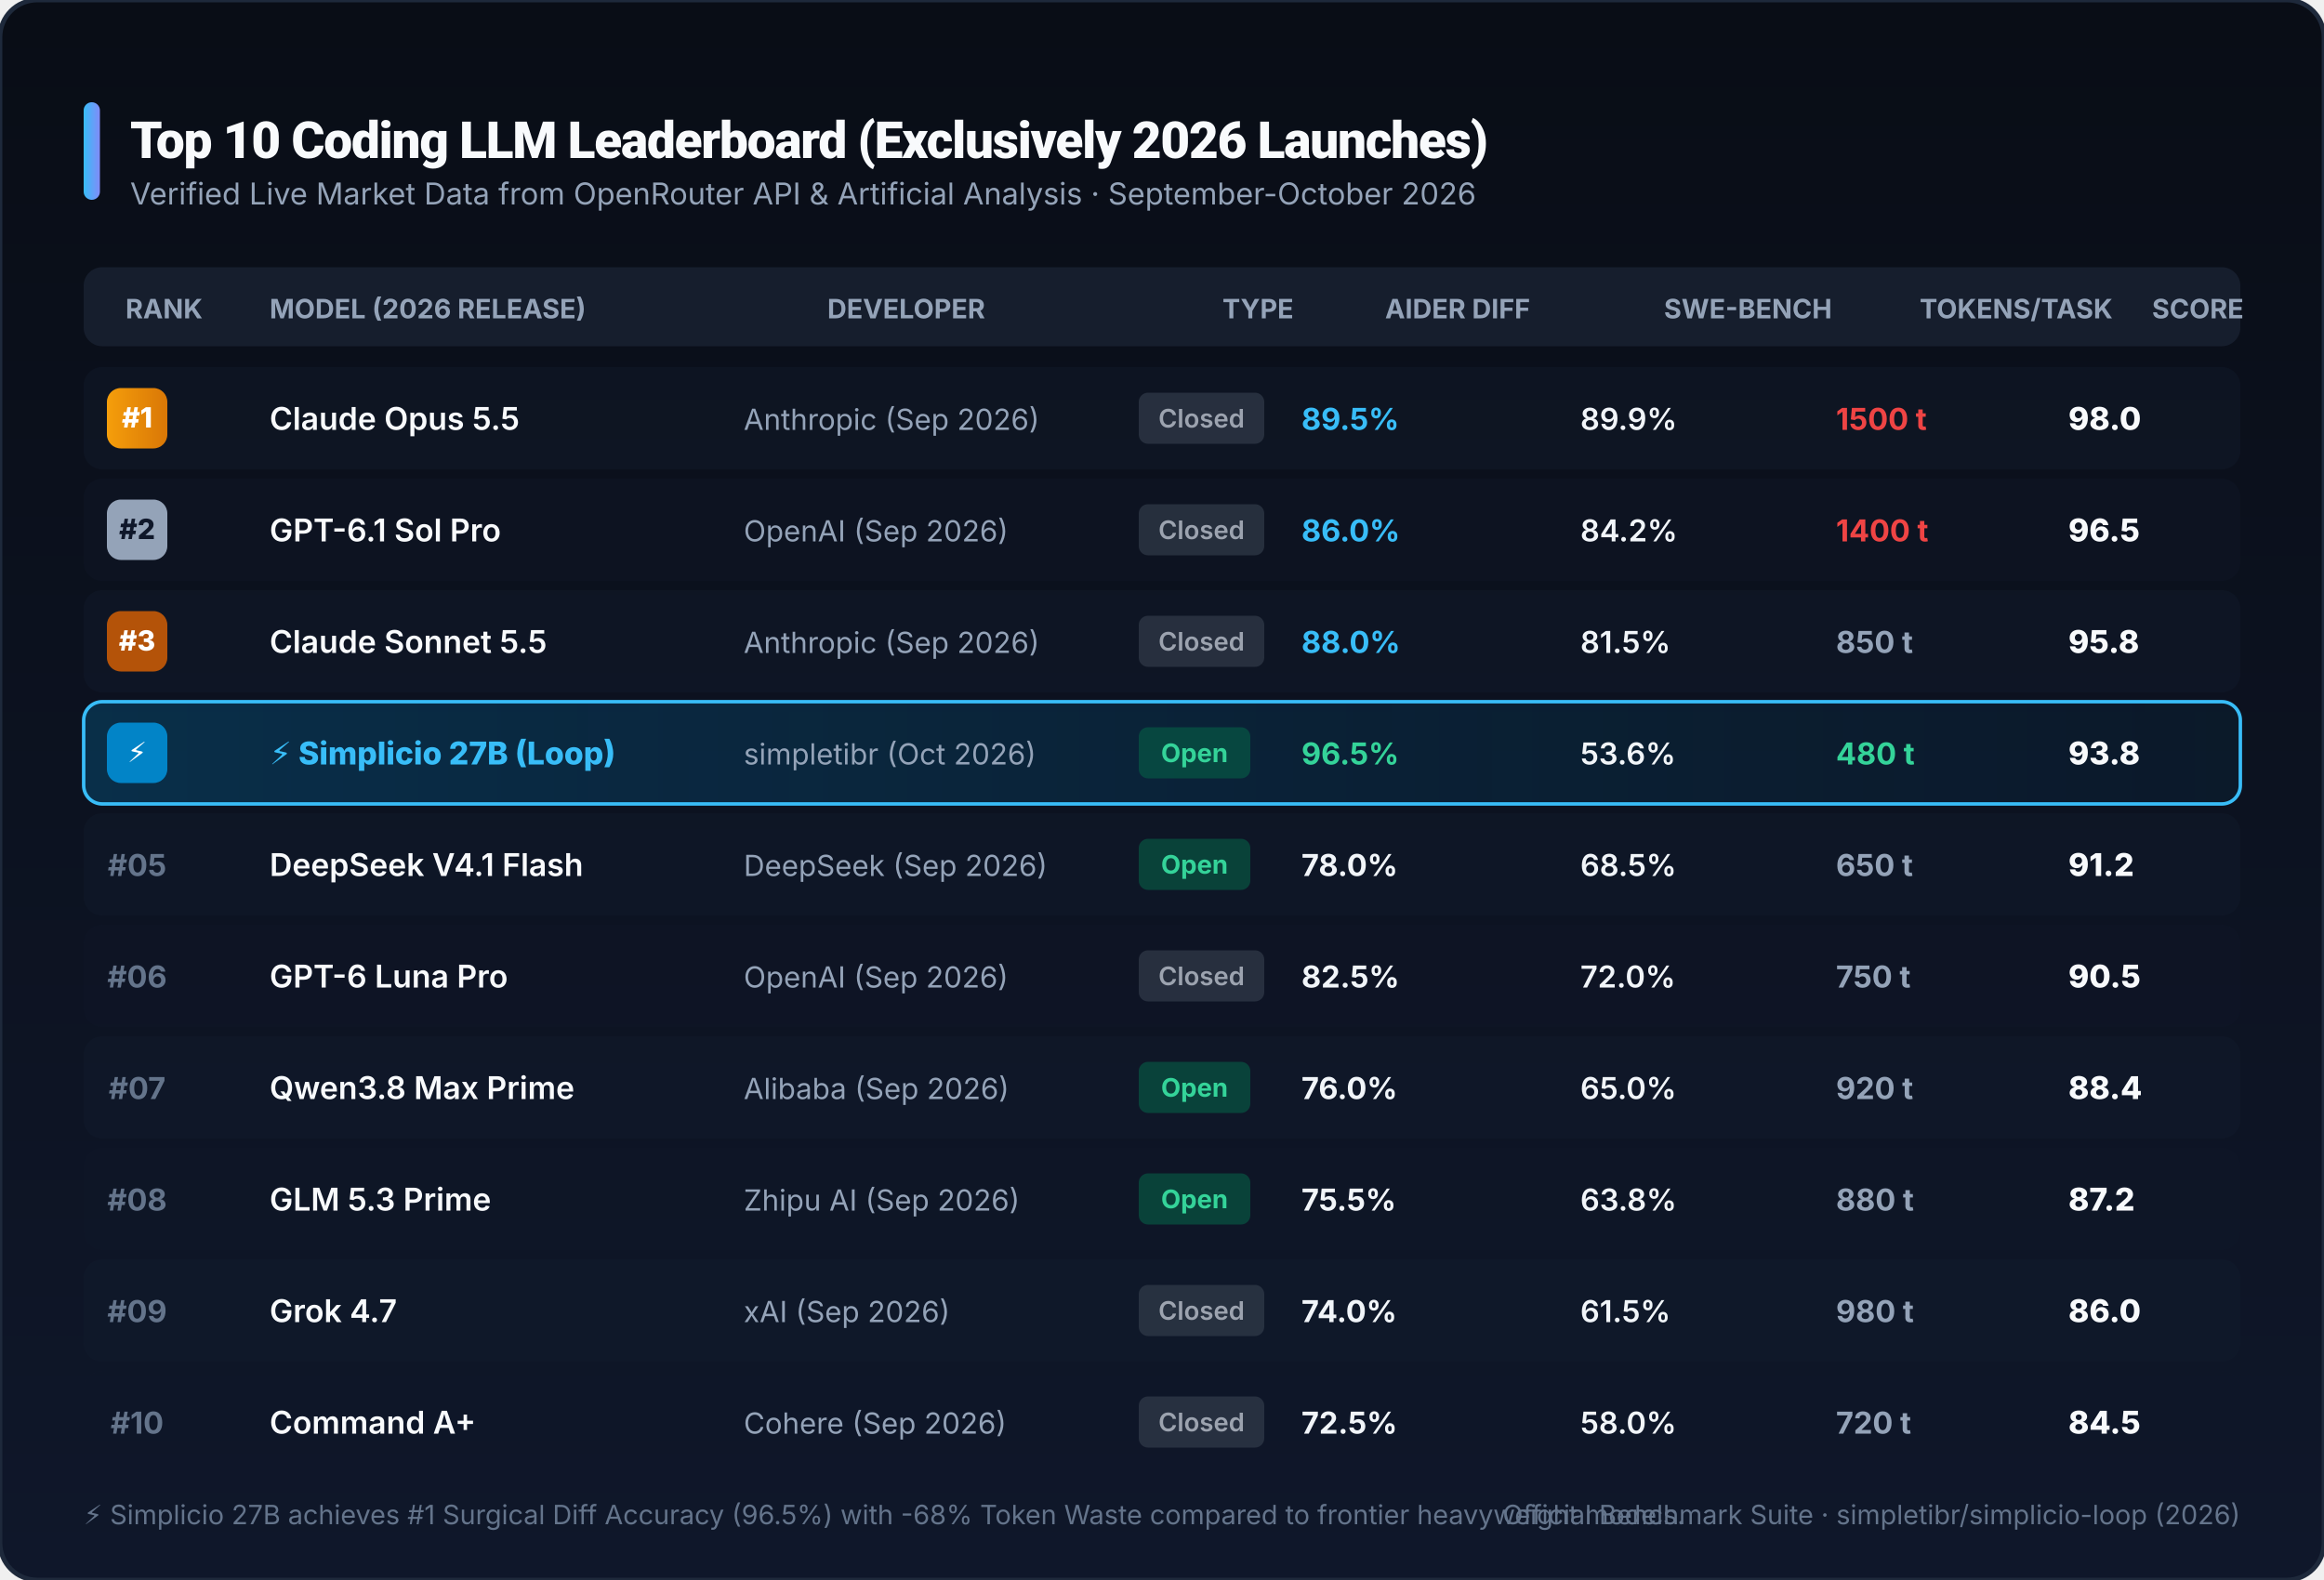
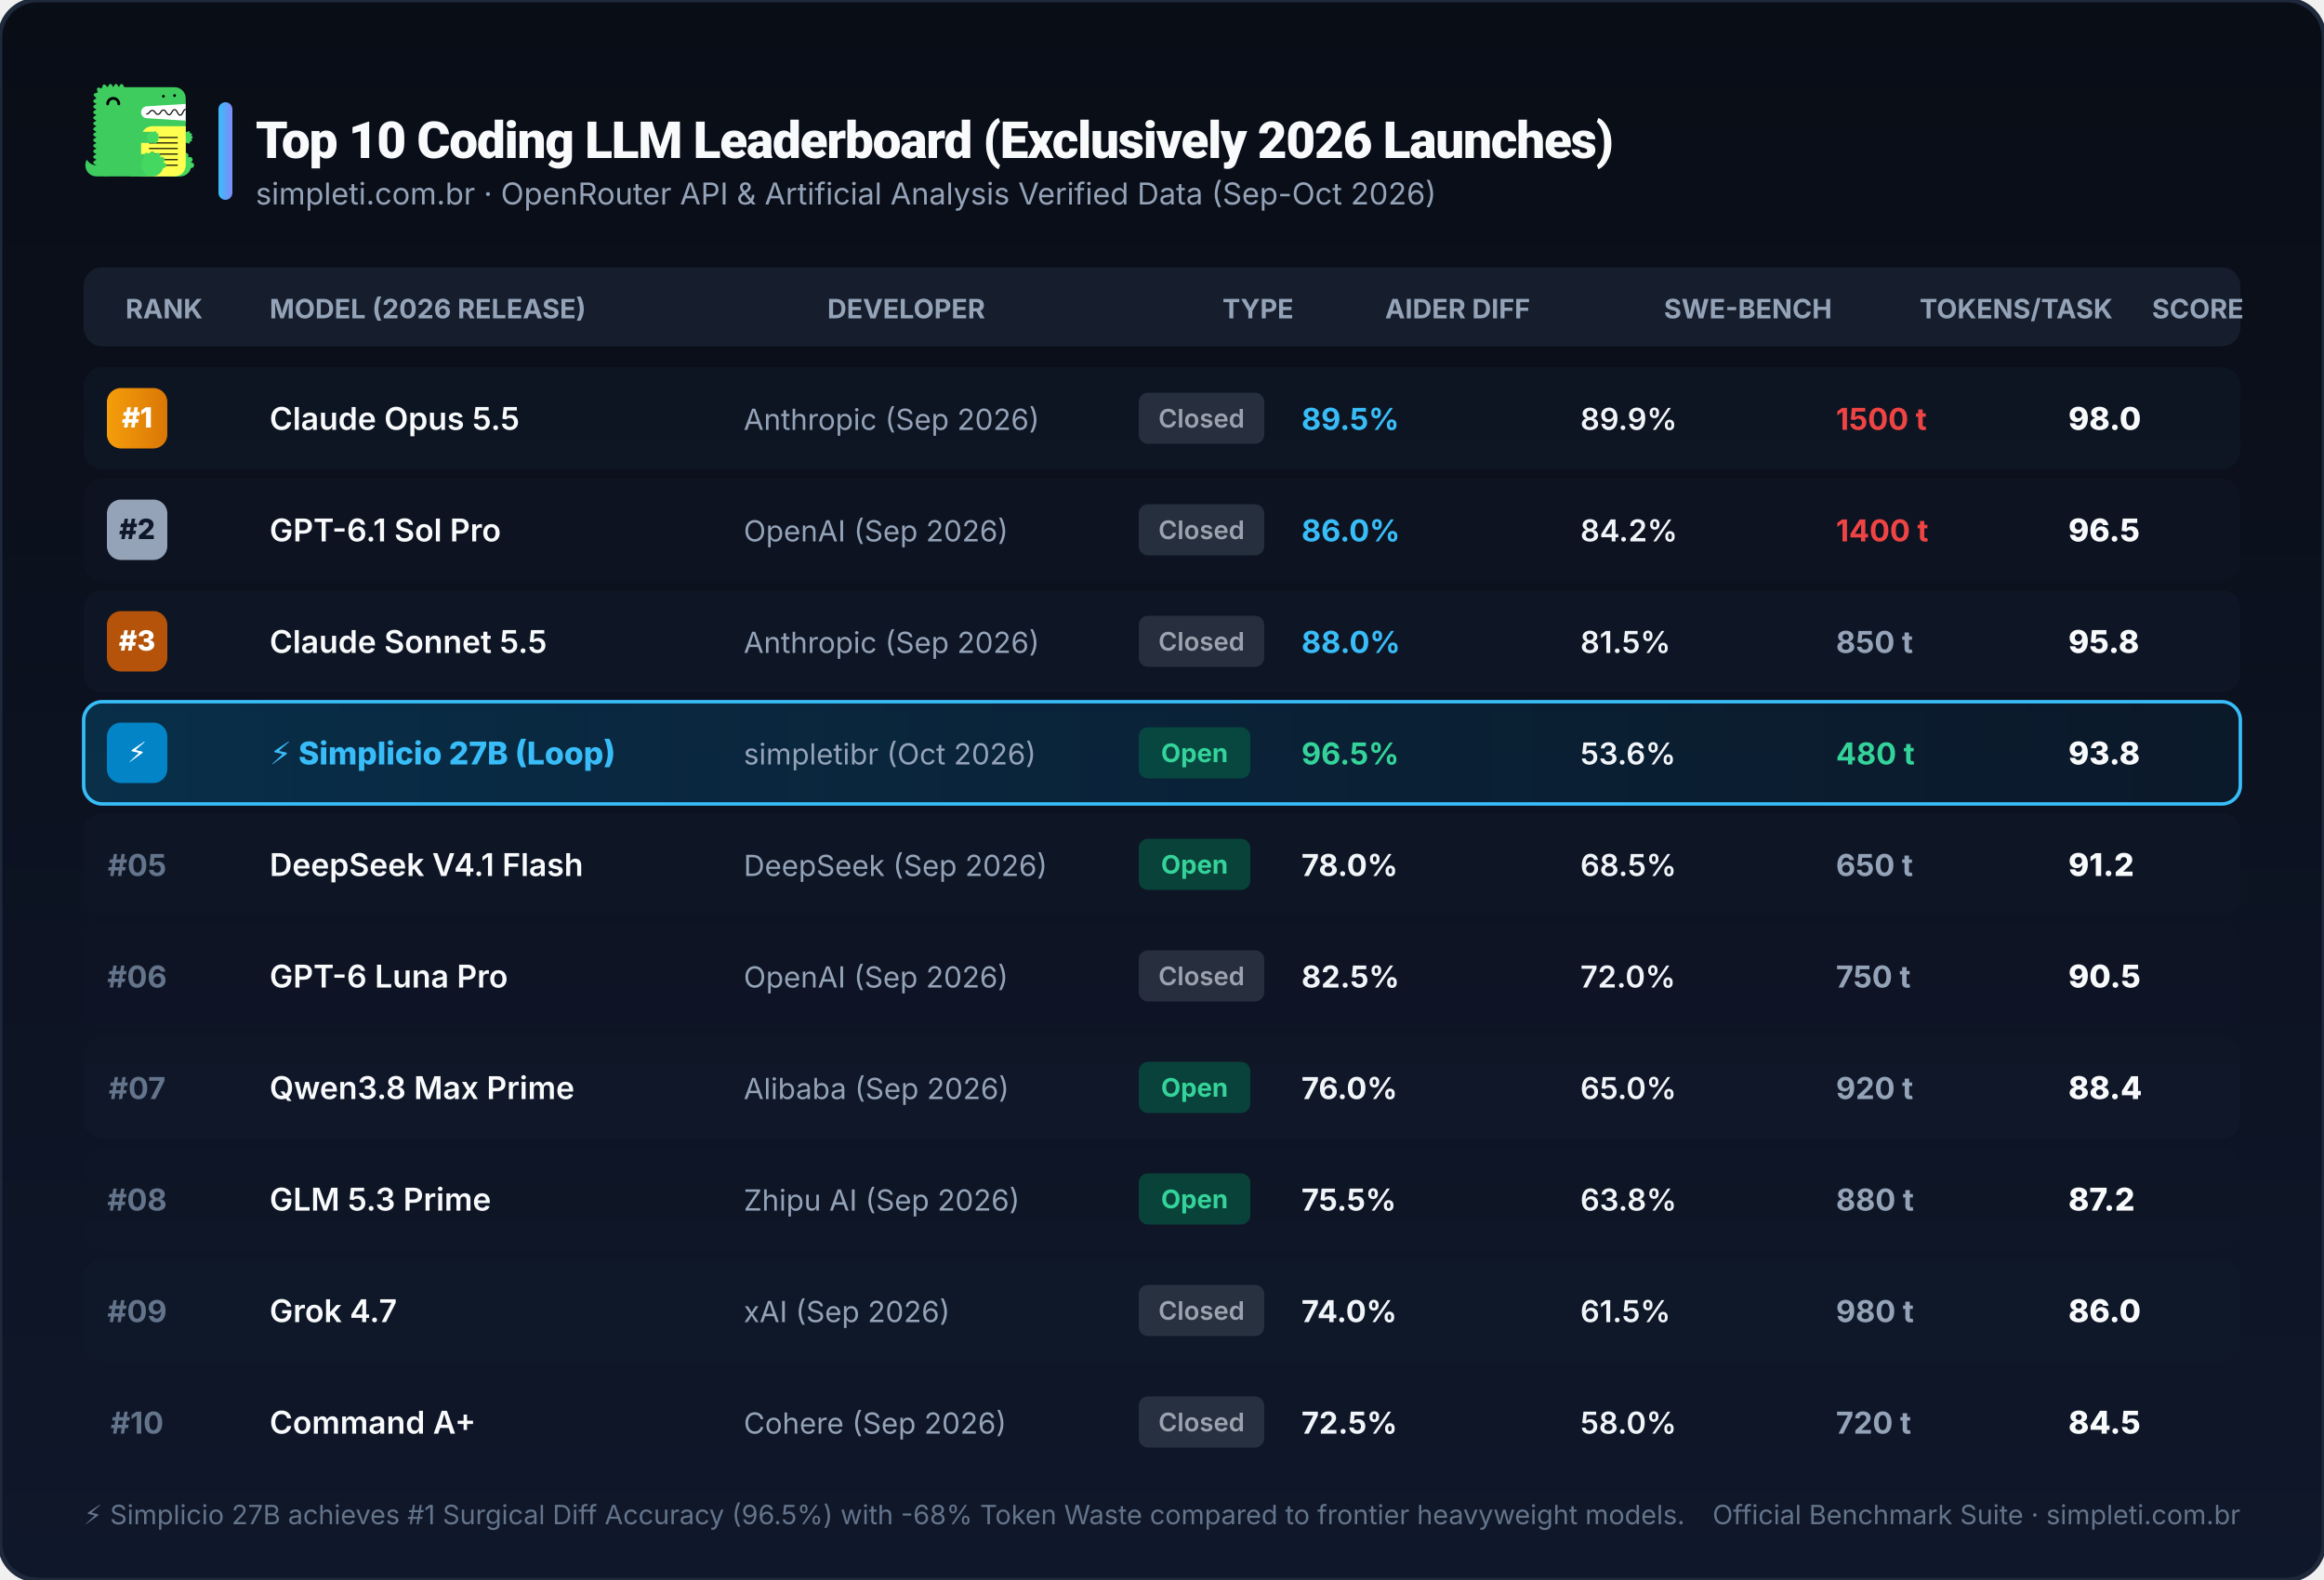
<svg xmlns="http://www.w3.org/2000/svg" viewBox="0 0 1000 680" width="100%" height="100%">
  <defs>
    <linearGradient id="bg" x1="0" y1="0" x2="0" y2="1">
      <stop offset="0%" stop-color="#090D16" />
      <stop offset="100%" stop-color="#0F172A" />
    </linearGradient>
    <linearGradient id="headerGrad" x1="0" y1="0" x2="1" y2="0">
      <stop offset="0%" stop-color="#38BDF8" />
      <stop offset="100%" stop-color="#818CF8" />
    </linearGradient>
    <linearGradient id="highlightRow" x1="0" y1="0" x2="1" y2="0">
      <stop offset="0%" stop-color="#0284C7" stop-opacity="0.25" />
      <stop offset="100%" stop-color="#0369A1" stop-opacity="0.08" />
    </linearGradient>
    <linearGradient id="badgeGrad" x1="0" y1="0" x2="1" y2="0">
      <stop offset="0%" stop-color="#10B981" />
      <stop offset="100%" stop-color="#059669" />
    </linearGradient>
    <linearGradient id="goldGrad" x1="0" y1="0" x2="1" y2="0">
      <stop offset="0%" stop-color="#F59E0B" />
      <stop offset="100%" stop-color="#D97706" />
    </linearGradient>
  </defs>
  <rect width="1000" height="680" rx="16" fill="url(#bg)" />
  <rect width="1000" height="680" rx="16" fill="none" stroke="#1E293B" stroke-width="2" />
-   <g transform="translate(36, 44)">
-     <rect x="0" y="0" width="7" height="42" rx="3.5" fill="url(#headerGrad)" />
-     <text x="20" y="24" fill="#F8FAFC" font-family="-apple-system, BlinkMacSystemFont, 'Segoe UI', Roboto, sans-serif" font-size="22" font-weight="800" letter-spacing="-0.5">Top 10 Coding LLM Leaderboard (Exclusively 2026 Launches)</text>
-     <text x="20" y="44" fill="#94A3B8" font-family="-apple-system, BlinkMacSystemFont, sans-serif" font-size="13">Verified Live Market Data from OpenRouter API &amp; Artificial Analysis · September-October 2026</text>
+   <g transform="translate(36, 32) scale(0.24)">
+     <g fill="none" fill-rule="evenodd">
+       <path fill="#FFF" d="M99 52h84v34H99z" />
+       <path d="M23 163c-7.398 0-13.843-4.027-17.303-10A19.886 19.886 0 0 0 3 163c0 11.046 8.954 20 20 20h20v-20H23z" fill="#3ECC5F" />
+       <path d="M112.98 57.376L183 53V43c0-11.046-8.954-20-20-20H73l-2.5-4.33c-1.112-1.925-3.889-1.925-5 0L63 23l-2.5-4.33c-1.111-1.925-3.889-1.925-5 0L53 23l-2.5-4.33c-1.111-1.925-3.889-1.925-5 0L43 23c-.022 0-.042.003-.065.003l-4.142-4.141c-1.57-1.571-4.252-.853-4.828 1.294l-1.369 5.104-5.192-1.392c-2.148-.575-4.111 1.389-3.535 3.536l1.39 5.193-5.102 1.367c-2.148.576-2.867 3.259-1.296 4.83l4.142 4.142c0 .021-.003.042-.003.064l-4.33 2.5c-1.925 1.111-1.925 3.889 0 5L23 53l-4.33 2.5c-1.925 1.111-1.925 3.889 0 5L23 63l-4.33 2.5c-1.925 1.111-1.925 3.889 0 5L23 73l-4.33 2.5c-1.925 1.111-1.925 3.889 0 5L23 83l-4.33 2.5c-1.925 1.111-1.925 3.889 0 5L23 93l-4.33 2.5c-1.925 1.111-1.925 3.889 0 5L23 103l-4.33 2.5c-1.925 1.111-1.925 3.889 0 5L23 113l-4.33 2.5c-1.925 1.111-1.925 3.889 0 5L23 123l-4.33 2.5c-1.925 1.111-1.925 3.889 0 5L23 133l-4.33 2.5c-1.925 1.111-1.925 3.889 0 5L23 143l-4.33 2.5c-1.925 1.111-1.925 3.889 0 5L23 153l-4.33 2.5c-1.925 1.111-1.925 3.889 0 5L23 163c0 11.046 8.954 20 20 20h120c11.046 0 20-8.954 20-20V83l-70.02-4.376A10.645 10.645 0 0 1 103 68c0-5.621 4.37-10.273 9.98-10.624" fill="#3ECC5F" />
+       <path fill="#3ECC5F" d="M143 183h30v-40h-30z" />
+       <path d="M193 158c-.219 0-.428.037-.639.064-.038-.15-.074-.301-.116-.451A5 5 0 0 0 190.32 148a4.96 4.96 0 0 0-3.016 1.036 26.531 26.531 0 0 0-.335-.336 4.955 4.955 0 0 0 1.011-2.987 5 5 0 0 0-9.599-1.959c-.148-.042-.297-.077-.445-.115.027-.211.064-.42.064-.639a5 5 0 0 0-5-5 5 5 0 0 0-5 5c0 .219.037.428.064.639-.148.038-.297.073-.445.115a4.998 4.998 0 0 0-9.599 1.959c0 1.125.384 2.151 1.011 2.987-3.717 3.632-6.031 8.693-6.031 14.3 0 11.046 8.954 20 20 20 9.339 0 17.16-6.41 19.361-15.064.211.027.42.064.639.064a5 5 0 0 0 5-5 5 5 0 0 0-5-5" fill="#44D860" />
+       <path fill="#3ECC5F" d="M153 123h30v-20h-30z" />
+       <path d="M193 115.5a2.5 2.5 0 1 0 0-5c-.109 0-.214.019-.319.032-.02-.075-.037-.15-.058-.225a2.501 2.501 0 0 0-.963-4.807c-.569 0-1.088.197-1.508.518a6.653 6.653 0 0 0-.168-.168c.314-.417.506-.931.506-1.494a2.5 2.5 0 0 0-4.8-.979A9.987 9.987 0 0 0 183 103c-5.522 0-10 4.478-10 10s4.478 10 10 10c.934 0 1.833-.138 2.69-.377a2.5 2.5 0 0 0 4.8-.979c0-.563-.192-1.077-.506-1.494.057-.055.113-.111.168-.168.42.321.939.518 1.508.518a2.5 2.5 0 0 0 .963-4.807c.021-.074.038-.15.058-.225.105.013.21.032.319.032" fill="#44D860" />
+       <path d="M63 55.5a2.5 2.5 0 0 1-2.5-2.5c0-4.136-3.364-7.5-7.5-7.5s-7.5 3.364-7.5 7.5a2.5 2.5 0 1 1-5 0c0-6.893 5.607-12.5 12.5-12.5S65.5 46.107 65.5 53a2.5 2.5 0 0 1-2.5 2.5" fill="#000" />
+       <path d="M103 183h60c11.046 0 20-8.954 20-20V93h-60c-11.046 0-20 8.954-20 20v70z" fill="#FFFF50" />
+       <path d="M168.02 124h-50.04a1 1 0 1 1 0-2h50.04a1 1 0 1 1 0 2m0 20h-50.04a1 1 0 1 1 0-2h50.04a1 1 0 1 1 0 2m0 20h-50.04a1 1 0 1 1 0-2h50.04a1 1 0 1 1 0 2m0-49.814h-50.04a1 1 0 1 1 0-2h50.04a1 1 0 1 1 0 2m0 19.814h-50.04a1 1 0 1 1 0-2h50.04a1 1 0 1 1 0 2m0 20h-50.04a1 1 0 1 1 0-2h50.04a1 1 0 1 1 0 2M183 61.611c-.012 0-.022-.006-.034-.005-3.09.105-4.552 3.196-5.842 5.923-1.346 2.85-2.387 4.703-4.093 4.647-1.889-.068-2.969-2.202-4.113-4.46-1.314-2.594-2.814-5.536-5.963-5.426-3.046.104-4.513 2.794-5.807 5.167-1.377 2.528-2.314 4.065-4.121 3.994-1.927-.07-2.951-1.805-4.136-3.813-1.321-2.236-2.848-4.75-5.936-4.664-2.994.103-4.465 2.385-5.763 4.4-1.373 2.13-2.335 3.428-4.165 3.351-1.973-.07-2.992-1.51-4.171-3.177-1.324-1.873-2.816-3.993-5.895-3.89-2.928.1-4.399 1.97-5.696 3.618-1.232 1.564-2.194 2.802-4.229 2.724a1 1 0 0 0-.072 2c3.017.101 4.545-1.8 5.872-3.487 1.177-1.496 2.193-2.787 4.193-2.855 1.926-.082 2.829 1.115 4.195 3.045 1.297 1.834 2.769 3.914 5.731 4.021 3.103.104 4.596-2.215 5.918-4.267 1.182-1.834 2.202-3.417 4.15-3.484 1.793-.067 2.769 1.35 4.145 3.681 1.297 2.197 2.766 4.686 5.787 4.796 3.125.108 4.634-2.62 5.949-5.035 1.139-2.088 2.214-4.06 4.119-4.126 1.793-.042 2.728 1.595 4.111 4.33 1.292 2.553 2.757 5.445 5.825 5.556l.169.003c3.064 0 4.518-3.075 5.805-5.794 1.139-2.41 2.217-4.68 4.067-4.773v-2z" fill="#000" />
+       <path fill="#3ECC5F" d="M83 183h40v-40H83z" />
+       <path d="M143 158c-.219 0-.428.037-.639.064-.038-.15-.074-.301-.116-.451A5 5 0 0 0 140.32 148a4.96 4.96 0 0 0-3.016 1.036 26.531 26.531 0 0 0-.335-.336 4.955 4.955 0 0 0 1.011-2.987 5 5 0 0 0-9.599-1.959c-.148-.042-.297-.077-.445-.115.027-.211.064-.42.064-.639a5 5 0 0 0-5-5 5 5 0 0 0-5 5c0 .219.037.428.064.639-.148.038-.297.073-.445.115a4.998 4.998 0 0 0-9.599 1.959c0 1.125.384 2.151 1.011 2.987-3.717 3.632-6.031 8.693-6.031 14.3 0 11.046 8.954 20 20 20 9.339 0 17.16-6.41 19.361-15.064.211.027.42.064.639.064a5 5 0 0 0 5-5 5 5 0 0 0-5-5" fill="#44D860" />
+       <path fill="#3ECC5F" d="M83 123h40v-20H83z" />
+       <path d="M133 115.5a2.5 2.5 0 1 0 0-5c-.109 0-.214.019-.319.032-.02-.075-.037-.15-.058-.225a2.501 2.501 0 0 0-.963-4.807c-.569 0-1.088.197-1.508.518a6.653 6.653 0 0 0-.168-.168c.314-.417.506-.931.506-1.494a2.5 2.5 0 0 0-4.8-.979A9.987 9.987 0 0 0 123 103c-5.522 0-10 4.478-10 10s4.478 10 10 10c.934 0 1.833-.138 2.69-.377a2.5 2.5 0 0 0 4.8-.979c0-.563-.192-1.077-.506-1.494.057-.055.113-.111.168-.168.42.321.939.518 1.508.518a2.5 2.5 0 0 0 .963-4.807c.021-.074.038-.15.058-.225.105.013.21.032.319.032" fill="#44D860" />
+       <path d="M143 41.75c-.16 0-.33-.02-.49-.05a2.52 2.52 0 0 1-.47-.14c-.15-.06-.29-.14-.431-.23-.13-.09-.259-.2-.38-.31-.109-.12-.219-.24-.309-.38s-.17-.28-.231-.43a2.619 2.619 0 0 1-.189-.96c0-.16.02-.33.05-.49.03-.16.08-.31.139-.47.061-.15.141-.29.231-.43.09-.13.2-.26.309-.38.121-.11.25-.22.38-.31.141-.09.281-.17.431-.23.149-.06.31-.11.47-.14.32-.07.65-.07.98 0 .159.03.32.08.47.14.149.06.29.14.43.23.13.09.259.2.38.31.11.12.22.25.31.38.09.14.17.28.23.43.06.16.11.31.14.47.029.16.05.33.05.49 0 .66-.271 1.31-.73 1.77-.121.11-.25.22-.38.31-.14.09-.281.17-.43.23a2.565 2.565 0 0 1-.96.19m20-1.25c-.66 0-1.3-.27-1.771-.73a3.802 3.802 0 0 1-.309-.38c-.09-.14-.17-.28-.231-.43a2.619 2.619 0 0 1-.189-.96c0-.66.27-1.3.729-1.77.121-.11.25-.22.38-.31.141-.09.281-.17.431-.23.149-.06.31-.11.47-.14.32-.07.66-.07.98 0 .159.03.32.08.47.14.149.06.29.14.43.23.13.09.259.2.38.31.459.47.73 1.11.73 1.77 0 .16-.021.33-.05.49-.03.16-.08.32-.14.47-.07.15-.14.29-.23.43-.09.13-.2.26-.31.38-.121.11-.25.22-.38.31-.14.09-.281.17-.43.23a2.565 2.565 0 0 1-.96.19" fill="#000" />
+     </g>
+   </g>
+   <g transform="translate(94, 44)">
+     <rect x="0" y="0" width="6" height="42" rx="3" fill="url(#headerGrad)" />
+     <text x="16" y="24" fill="#F8FAFC" font-family="-apple-system, BlinkMacSystemFont, 'Segoe UI', Roboto, sans-serif" font-size="22" font-weight="800" letter-spacing="-0.5">Top 10 Coding LLM Leaderboard (Exclusively 2026 Launches)</text>
+     <text x="16" y="44" fill="#94A3B8" font-family="-apple-system, BlinkMacSystemFont, sans-serif" font-size="13">simpleti.com.br · OpenRouter API &amp; Artificial Analysis Verified Data (Sep-Oct 2026)</text>
  </g>
  <g transform="translate(36, 115)">
    <rect width="928" height="34" rx="8" fill="#1E293B" fill-opacity="0.6" />
    <text x="18" y="22" fill="#94A3B8" font-family="-apple-system, sans-serif" font-size="11.5" font-weight="700">RANK</text>
    <text x="80" y="22" fill="#94A3B8" font-family="-apple-system, sans-serif" font-size="11.5" font-weight="700">MODEL (2026 RELEASE)</text>
    <text x="320" y="22" fill="#94A3B8" font-family="-apple-system, sans-serif" font-size="11.5" font-weight="700">DEVELOPER</text>
    <text x="490" y="22" fill="#94A3B8" font-family="-apple-system, sans-serif" font-size="11.5" font-weight="700">TYPE</text>
    <text x="560" y="22" fill="#94A3B8" font-family="-apple-system, sans-serif" font-size="11.5" font-weight="700">AIDER DIFF</text>
    <text x="680" y="22" fill="#94A3B8" font-family="-apple-system, sans-serif" font-size="11.5" font-weight="700">SWE-BENCH</text>
    <text x="790" y="22" fill="#94A3B8" font-family="-apple-system, sans-serif" font-size="11.5" font-weight="700">TOKENS/TASK</text>
    <text x="890" y="22" fill="#94A3B8" font-family="-apple-system, sans-serif" font-size="11.5" font-weight="700">SCORE</text>
  </g>
  <rect x="36" y="158" width="928" height="44" rx="8" fill="#131C2E" fill-opacity="0.4" />
  <rect x="46" y="167" width="26" height="26" rx="6" fill="url(#goldGrad)" />
  <text x="59" y="184" fill="#FFFFFF" font-family="-apple-system, sans-serif" font-size="12" font-weight="800" text-anchor="middle">#1</text>
  <text x="116" y="185" fill="#F8FAFC" font-family="-apple-system, sans-serif" font-size="13.5" font-weight="600">Claude Opus 5.5</text>
  <text x="320" y="185" fill="#94A3B8" font-family="-apple-system, sans-serif" font-size="12.5">Anthropic (Sep 2026)</text>
  <rect x="490" y="169" width="54" height="22" rx="4" fill="#374151" fill-opacity="0.6" />
  <text x="517" y="184" fill="#9CA3AF" font-family="-apple-system, sans-serif" font-size="11" font-weight="600" text-anchor="middle">Closed</text>
  <text x="560" y="185" fill="#38BDF8" font-family="-apple-system, sans-serif" font-size="13" font-weight="700">89.5%</text>
  <text x="680" y="185" fill="#F1F5F9" font-family="-apple-system, sans-serif" font-size="13" font-weight="600">89.9%</text>
  <text x="790" y="185" fill="#EF4444" font-family="-apple-system, sans-serif" font-size="13" font-weight="700">1500 t</text>
  <text x="890" y="185" fill="#F8FAFC" font-family="-apple-system, sans-serif" font-size="13.5" font-weight="800">98.0</text>
  <rect x="36" y="206" width="928" height="44" rx="8" fill="#0F172A" fill-opacity="0.4" />
  <rect x="46" y="215" width="26" height="26" rx="6" fill="#94A3B8" />
  <text x="59" y="232" fill="#0F172A" font-family="-apple-system, sans-serif" font-size="12" font-weight="800" text-anchor="middle">#2</text>
  <text x="116" y="233" fill="#F8FAFC" font-family="-apple-system, sans-serif" font-size="13.5" font-weight="600">GPT-6.1 Sol Pro</text>
  <text x="320" y="233" fill="#94A3B8" font-family="-apple-system, sans-serif" font-size="12.5">OpenAI (Sep 2026)</text>
  <rect x="490" y="217" width="54" height="22" rx="4" fill="#374151" fill-opacity="0.6" />
  <text x="517" y="232" fill="#9CA3AF" font-family="-apple-system, sans-serif" font-size="11" font-weight="600" text-anchor="middle">Closed</text>
  <text x="560" y="233" fill="#38BDF8" font-family="-apple-system, sans-serif" font-size="13" font-weight="700">86.0%</text>
  <text x="680" y="233" fill="#F1F5F9" font-family="-apple-system, sans-serif" font-size="13" font-weight="600">84.2%</text>
  <text x="790" y="233" fill="#EF4444" font-family="-apple-system, sans-serif" font-size="13" font-weight="700">1400 t</text>
  <text x="890" y="233" fill="#F8FAFC" font-family="-apple-system, sans-serif" font-size="13.5" font-weight="800">96.5</text>
  <rect x="36" y="254" width="928" height="44" rx="8" fill="#131C2E" fill-opacity="0.4" />
  <rect x="46" y="263" width="26" height="26" rx="6" fill="#B45309" />
  <text x="59" y="280" fill="#FFFFFF" font-family="-apple-system, sans-serif" font-size="12" font-weight="800" text-anchor="middle">#3</text>
  <text x="116" y="281" fill="#F8FAFC" font-family="-apple-system, sans-serif" font-size="13.5" font-weight="600">Claude Sonnet 5.5</text>
  <text x="320" y="281" fill="#94A3B8" font-family="-apple-system, sans-serif" font-size="12.5">Anthropic (Sep 2026)</text>
  <rect x="490" y="265" width="54" height="22" rx="4" fill="#374151" fill-opacity="0.6" />
  <text x="517" y="280" fill="#9CA3AF" font-family="-apple-system, sans-serif" font-size="11" font-weight="600" text-anchor="middle">Closed</text>
  <text x="560" y="281" fill="#38BDF8" font-family="-apple-system, sans-serif" font-size="13" font-weight="700">88.0%</text>
  <text x="680" y="281" fill="#F1F5F9" font-family="-apple-system, sans-serif" font-size="13" font-weight="600">81.5%</text>
  <text x="790" y="281" fill="#94A3B8" font-family="-apple-system, sans-serif" font-size="13" font-weight="700">850 t</text>
  <text x="890" y="281" fill="#F8FAFC" font-family="-apple-system, sans-serif" font-size="13.5" font-weight="800">95.8</text>
  <rect x="36" y="302" width="928" height="44" rx="8" fill="url(#highlightRow)" stroke="#38BDF8" stroke-width="1.5" />
  <rect x="46" y="311" width="26" height="26" rx="6" fill="#0284C7" />
  <text x="59" y="328" fill="#FFFFFF" font-family="-apple-system, sans-serif" font-size="12" font-weight="800" text-anchor="middle">⚡</text>
  <text x="116" y="329" fill="#38BDF8" font-family="-apple-system, sans-serif" font-size="13.5" font-weight="800">⚡ Simplicio 27B (Loop)</text>
  <text x="320" y="329" fill="#94A3B8" font-family="-apple-system, sans-serif" font-size="12.5">simpletibr (Oct 2026)</text>
  <rect x="490" y="313" width="48" height="22" rx="4" fill="#065F46" fill-opacity="0.6" />
  <text x="514" y="328" fill="#34D399" font-family="-apple-system, sans-serif" font-size="11" font-weight="700" text-anchor="middle">Open</text>
  <text x="560" y="329" fill="#34D399" font-family="-apple-system, sans-serif" font-size="13" font-weight="700">96.5%</text>
  <text x="680" y="329" fill="#F1F5F9" font-family="-apple-system, sans-serif" font-size="13" font-weight="600">53.6%</text>
  <text x="790" y="329" fill="#34D399" font-family="-apple-system, sans-serif" font-size="13" font-weight="700">480 t</text>
  <text x="890" y="329" fill="#F8FAFC" font-family="-apple-system, sans-serif" font-size="13.5" font-weight="800">93.8</text>
  <rect x="36" y="350" width="928" height="44" rx="8" fill="#131C2E" fill-opacity="0.4" />
  <text x="59" y="377" fill="#64748B" font-family="-apple-system, sans-serif" font-size="13" font-weight="700" text-anchor="middle">#05</text>
  <text x="116" y="377" fill="#F8FAFC" font-family="-apple-system, sans-serif" font-size="13.5" font-weight="600">DeepSeek V4.1 Flash</text>
  <text x="320" y="377" fill="#94A3B8" font-family="-apple-system, sans-serif" font-size="12.5">DeepSeek (Sep 2026)</text>
  <rect x="490" y="361" width="48" height="22" rx="4" fill="#065F46" fill-opacity="0.6" />
  <text x="514" y="376" fill="#34D399" font-family="-apple-system, sans-serif" font-size="11" font-weight="700" text-anchor="middle">Open</text>
  <text x="560" y="377" fill="#F1F5F9" font-family="-apple-system, sans-serif" font-size="13" font-weight="700">78.0%</text>
  <text x="680" y="377" fill="#F1F5F9" font-family="-apple-system, sans-serif" font-size="13" font-weight="600">68.5%</text>
  <text x="790" y="377" fill="#94A3B8" font-family="-apple-system, sans-serif" font-size="13" font-weight="700">650 t</text>
  <text x="890" y="377" fill="#F8FAFC" font-family="-apple-system, sans-serif" font-size="13.5" font-weight="800">91.2</text>
  <rect x="36" y="398" width="928" height="44" rx="8" fill="#0F172A" fill-opacity="0.4" />
  <text x="59" y="425" fill="#64748B" font-family="-apple-system, sans-serif" font-size="13" font-weight="700" text-anchor="middle">#06</text>
  <text x="116" y="425" fill="#F8FAFC" font-family="-apple-system, sans-serif" font-size="13.5" font-weight="600">GPT-6 Luna Pro</text>
  <text x="320" y="425" fill="#94A3B8" font-family="-apple-system, sans-serif" font-size="12.5">OpenAI (Sep 2026)</text>
  <rect x="490" y="409" width="54" height="22" rx="4" fill="#374151" fill-opacity="0.6" />
  <text x="517" y="424" fill="#9CA3AF" font-family="-apple-system, sans-serif" font-size="11" font-weight="600" text-anchor="middle">Closed</text>
  <text x="560" y="425" fill="#F1F5F9" font-family="-apple-system, sans-serif" font-size="13" font-weight="700">82.5%</text>
  <text x="680" y="425" fill="#F1F5F9" font-family="-apple-system, sans-serif" font-size="13" font-weight="600">72.0%</text>
  <text x="790" y="425" fill="#94A3B8" font-family="-apple-system, sans-serif" font-size="13" font-weight="700">750 t</text>
  <text x="890" y="425" fill="#F8FAFC" font-family="-apple-system, sans-serif" font-size="13.5" font-weight="800">90.5</text>
  <rect x="36" y="446" width="928" height="44" rx="8" fill="#131C2E" fill-opacity="0.4" />
  <text x="59" y="473" fill="#64748B" font-family="-apple-system, sans-serif" font-size="13" font-weight="700" text-anchor="middle">#07</text>
  <text x="116" y="473" fill="#F8FAFC" font-family="-apple-system, sans-serif" font-size="13.5" font-weight="600">Qwen3.8 Max Prime</text>
  <text x="320" y="473" fill="#94A3B8" font-family="-apple-system, sans-serif" font-size="12.5">Alibaba (Sep 2026)</text>
  <rect x="490" y="457" width="48" height="22" rx="4" fill="#065F46" fill-opacity="0.6" />
  <text x="514" y="472" fill="#34D399" font-family="-apple-system, sans-serif" font-size="11" font-weight="700" text-anchor="middle">Open</text>
  <text x="560" y="473" fill="#F1F5F9" font-family="-apple-system, sans-serif" font-size="13" font-weight="700">76.0%</text>
  <text x="680" y="473" fill="#F1F5F9" font-family="-apple-system, sans-serif" font-size="13" font-weight="600">65.0%</text>
  <text x="790" y="473" fill="#94A3B8" font-family="-apple-system, sans-serif" font-size="13" font-weight="700">920 t</text>
  <text x="890" y="473" fill="#F8FAFC" font-family="-apple-system, sans-serif" font-size="13.5" font-weight="800">88.4</text>
  <rect x="36" y="494" width="928" height="44" rx="8" fill="#0F172A" fill-opacity="0.4" />
  <text x="59" y="521" fill="#64748B" font-family="-apple-system, sans-serif" font-size="13" font-weight="700" text-anchor="middle">#08</text>
  <text x="116" y="521" fill="#F8FAFC" font-family="-apple-system, sans-serif" font-size="13.5" font-weight="600">GLM 5.3 Prime</text>
  <text x="320" y="521" fill="#94A3B8" font-family="-apple-system, sans-serif" font-size="12.5">Zhipu AI (Sep 2026)</text>
  <rect x="490" y="505" width="48" height="22" rx="4" fill="#065F46" fill-opacity="0.6" />
  <text x="514" y="520" fill="#34D399" font-family="-apple-system, sans-serif" font-size="11" font-weight="700" text-anchor="middle">Open</text>
  <text x="560" y="521" fill="#F1F5F9" font-family="-apple-system, sans-serif" font-size="13" font-weight="700">75.5%</text>
  <text x="680" y="521" fill="#F1F5F9" font-family="-apple-system, sans-serif" font-size="13" font-weight="600">63.8%</text>
  <text x="790" y="521" fill="#94A3B8" font-family="-apple-system, sans-serif" font-size="13" font-weight="700">880 t</text>
  <text x="890" y="521" fill="#F8FAFC" font-family="-apple-system, sans-serif" font-size="13.5" font-weight="800">87.2</text>
  <rect x="36" y="542" width="928" height="44" rx="8" fill="#131C2E" fill-opacity="0.4" />
  <text x="59" y="569" fill="#64748B" font-family="-apple-system, sans-serif" font-size="13" font-weight="700" text-anchor="middle">#09</text>
  <text x="116" y="569" fill="#F8FAFC" font-family="-apple-system, sans-serif" font-size="13.5" font-weight="600">Grok 4.7</text>
  <text x="320" y="569" fill="#94A3B8" font-family="-apple-system, sans-serif" font-size="12.5">xAI (Sep 2026)</text>
  <rect x="490" y="553" width="54" height="22" rx="4" fill="#374151" fill-opacity="0.6" />
  <text x="517" y="568" fill="#9CA3AF" font-family="-apple-system, sans-serif" font-size="11" font-weight="600" text-anchor="middle">Closed</text>
  <text x="560" y="569" fill="#F1F5F9" font-family="-apple-system, sans-serif" font-size="13" font-weight="700">74.0%</text>
  <text x="680" y="569" fill="#F1F5F9" font-family="-apple-system, sans-serif" font-size="13" font-weight="600">61.5%</text>
  <text x="790" y="569" fill="#94A3B8" font-family="-apple-system, sans-serif" font-size="13" font-weight="700">980 t</text>
  <text x="890" y="569" fill="#F8FAFC" font-family="-apple-system, sans-serif" font-size="13.5" font-weight="800">86.0</text>
  <rect x="36" y="590" width="928" height="44" rx="8" fill="#0F172A" fill-opacity="0.4" />
  <text x="59" y="617" fill="#64748B" font-family="-apple-system, sans-serif" font-size="13" font-weight="700" text-anchor="middle">#10</text>
  <text x="116" y="617" fill="#F8FAFC" font-family="-apple-system, sans-serif" font-size="13.5" font-weight="600">Command A+</text>
  <text x="320" y="617" fill="#94A3B8" font-family="-apple-system, sans-serif" font-size="12.5">Cohere (Sep 2026)</text>
  <rect x="490" y="601" width="54" height="22" rx="4" fill="#374151" fill-opacity="0.6" />
  <text x="517" y="616" fill="#9CA3AF" font-family="-apple-system, sans-serif" font-size="11" font-weight="600" text-anchor="middle">Closed</text>
  <text x="560" y="617" fill="#F1F5F9" font-family="-apple-system, sans-serif" font-size="13" font-weight="700">72.5%</text>
  <text x="680" y="617" fill="#F1F5F9" font-family="-apple-system, sans-serif" font-size="13" font-weight="600">58.0%</text>
  <text x="790" y="617" fill="#94A3B8" font-family="-apple-system, sans-serif" font-size="13" font-weight="700">720 t</text>
  <text x="890" y="617" fill="#F8FAFC" font-family="-apple-system, sans-serif" font-size="13.5" font-weight="800">84.5</text>
  <g transform="translate(36, 656)">
    <text x="0" y="0" fill="#64748B" font-family="-apple-system, sans-serif" font-size="11.5">⚡ Simplicio 27B achieves #1 Surgical Diff Accuracy (96.5%) with -68% Token Waste compared to frontier heavyweight models.</text>
-     <text x="928" y="0" fill="#64748B" font-family="-apple-system, sans-serif" font-size="11.5" text-anchor="end">Official Benchmark Suite · simpletibr/simplicio-loop (2026)</text>
+     <text x="928" y="0" fill="#64748B" font-family="-apple-system, sans-serif" font-size="11.5" text-anchor="end">Official Benchmark Suite · simpleti.com.br</text>
  </g>
</svg>
